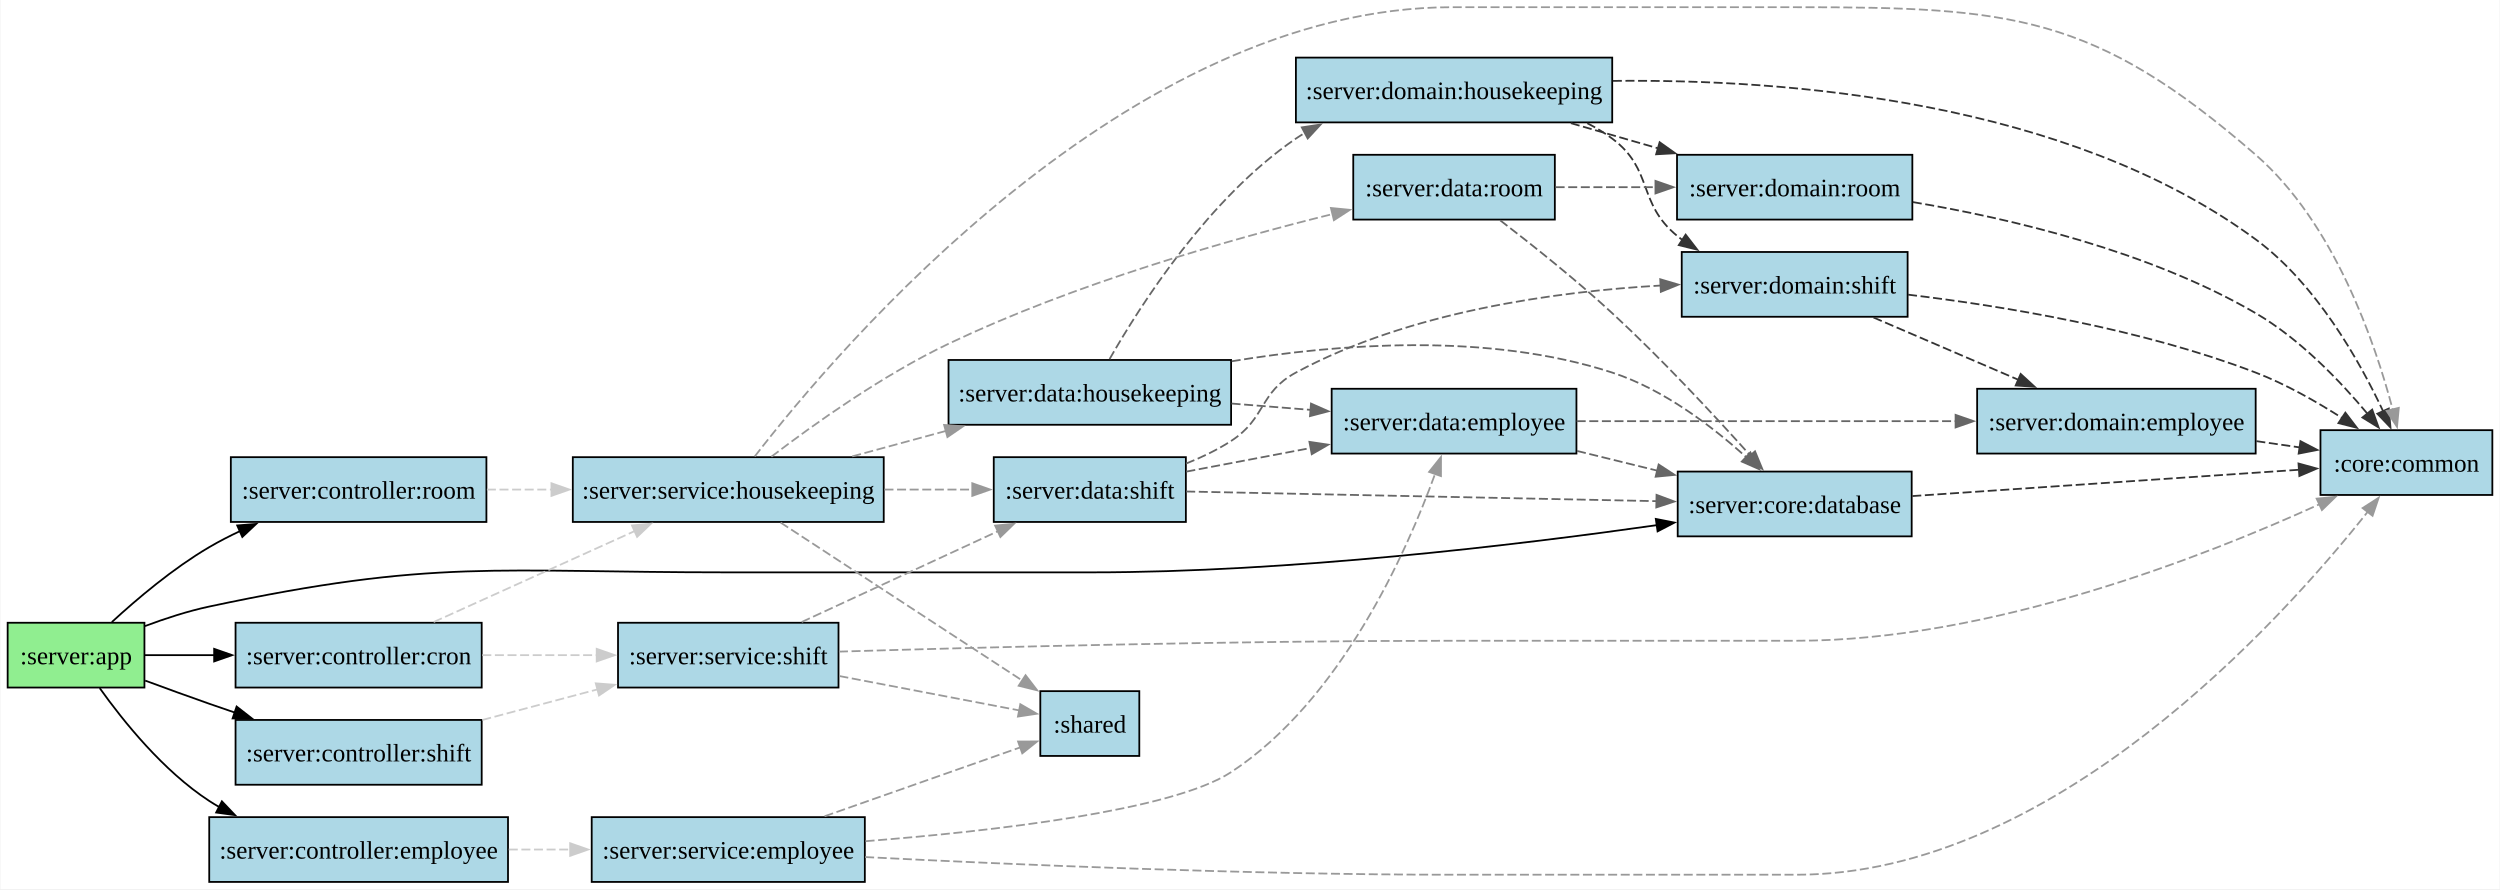
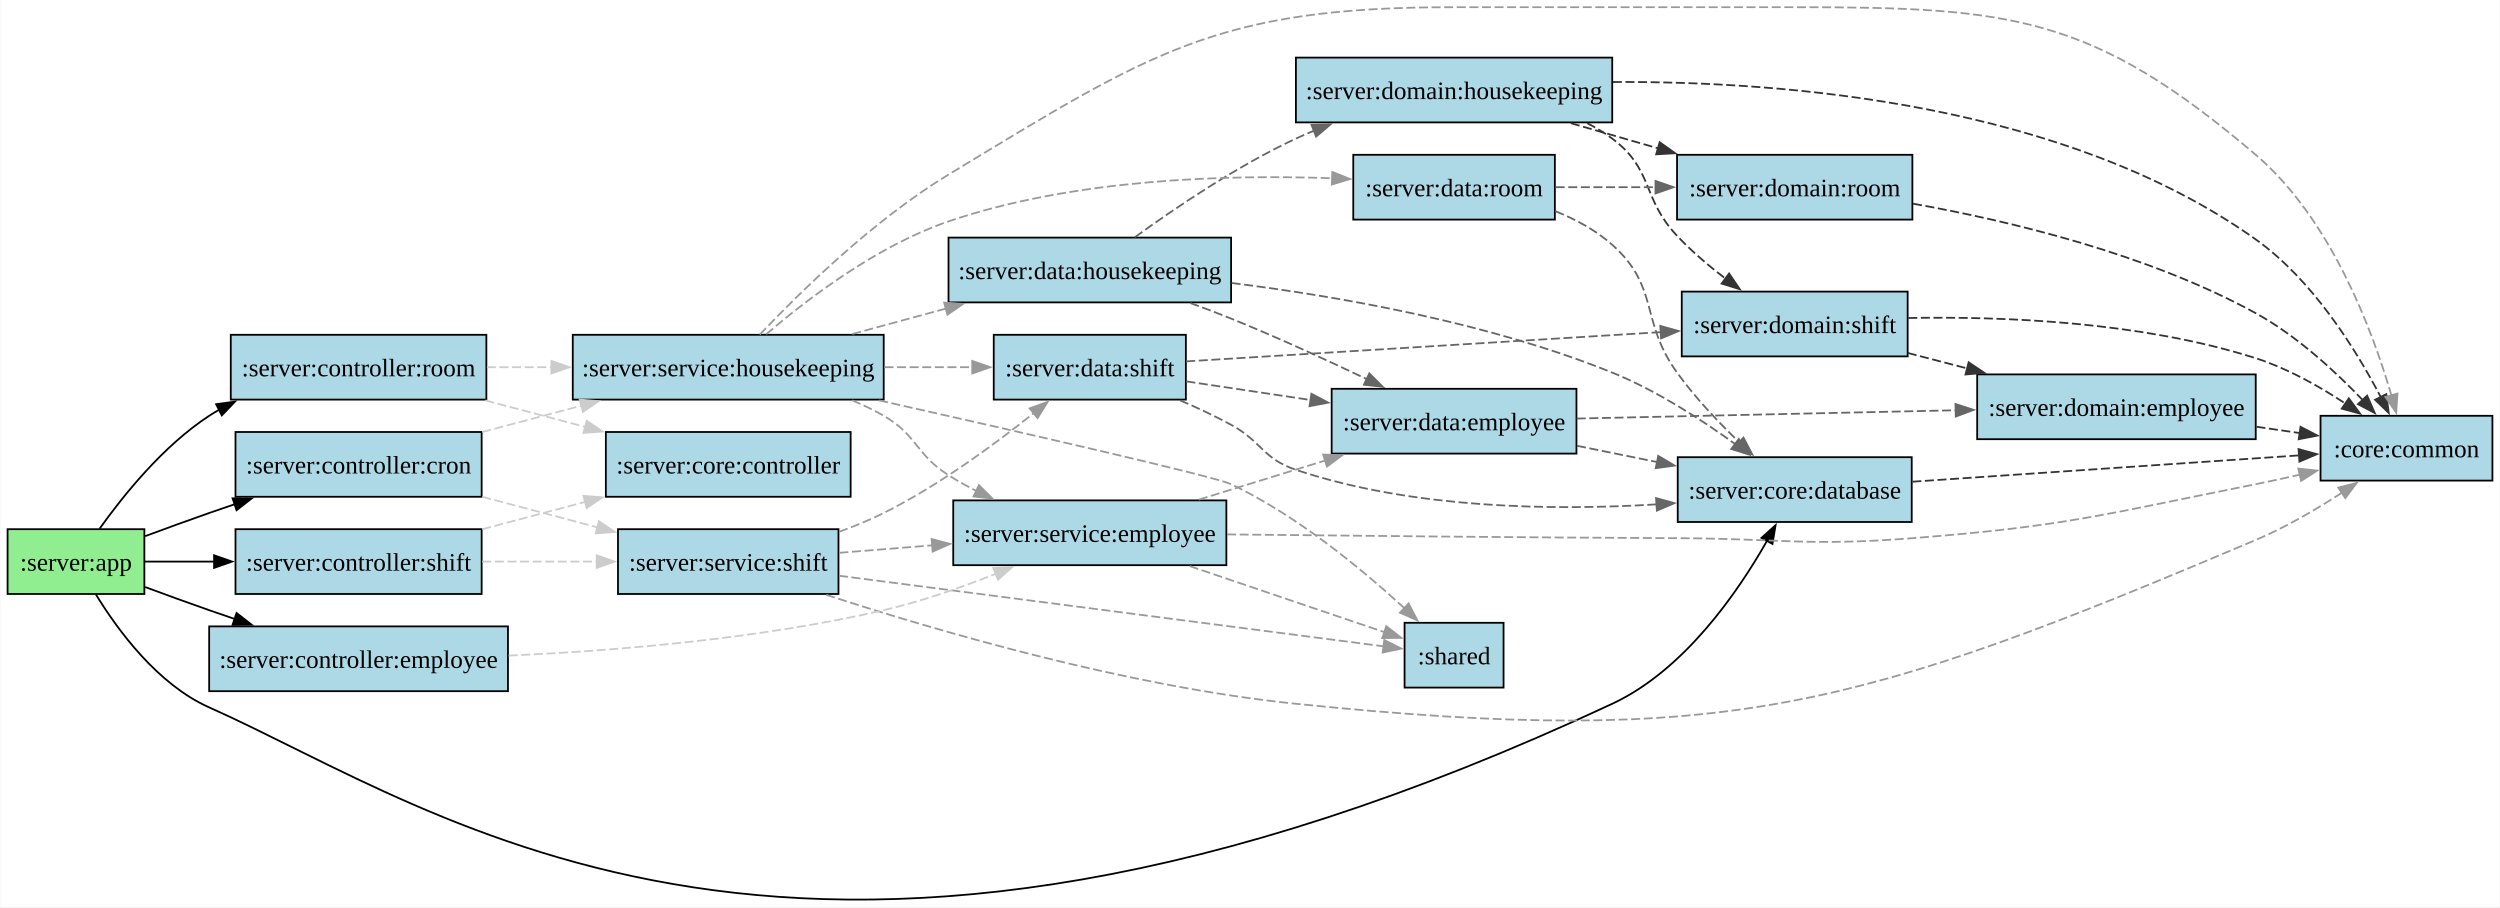
- <svg xmlns="http://www.w3.org/2000/svg" width="1852" height="494pt" viewBox="0 0 1388.5 494">
+ <svg xmlns="http://www.w3.org/2000/svg" width="1852" height="672" viewBox="0 0 1388.5 503.97">
  <g class="graph">
-     <path fill="#fff" d="M0 494V0h1388.5v494z" />
-     <g class="node">
-       <path fill="#90ee90" stroke="#000" d="M80 346H4v36h76z" />
-       <text x="38" y="-120.95" font-family="Times New Roman,serif" font-size="14" text-anchor="middle" transform="translate(4 490)">:server:app</text>
-     </g>
-     <g class="node">
-       <path fill="#add8e6" stroke="#000" d="M270 254H128v36h142z" />
-       <text x="195" y="-212.95" font-family="Times New Roman,serif" font-size="14" text-anchor="middle" transform="translate(4 490)">:server:controller:room</text>
-     </g>
-     <g stroke="#000" class="edge">
-       <path fill="none" d="M61.88 345.63C75.92 332.71 96.04 315.69 116 304c5.49-3.22 11.36-6.23 17.35-9.03" />
-       <path d="m131.54 291.94 10.56-.85-7.72 7.25z" />
-     </g>
-     <g class="node">
-       <path fill="#add8e6" stroke="#000" d="M1061.88 262h-130v36h130z" />
-       <text x="992.88" y="-204.95" font-family="Times New Roman,serif" font-size="14" text-anchor="middle" transform="translate(4 490)">:server:core:database</text>
-     </g>
-     <g stroke="#000" class="edge">
-       <path fill="none" d="M80.27 347.86c11.28-4.23 23.84-8.32 35.73-10.86 125.19-26.7 159.37-19 287.38-19h202.87c109.64 0 235.81-15.09 314.15-26.25" />
-       <path d="m919.71 288.31 10.39 2.04-9.39 4.89z" />
-     </g>
-     <g class="node">
-       <path fill="#add8e6" stroke="#000" d="M267.38 400H130.62v36h136.76z" />
-       <text x="195" y="-66.95" font-family="Times New Roman,serif" font-size="14" text-anchor="middle" transform="translate(4 490)">:server:controller:shift</text>
-     </g>
-     <g stroke="#000" class="edge">
-       <path fill="none" d="M80.42 378.14c11.39 4.22 23.97 8.8 35.58 12.86 4.66 1.63 9.48 3.29 14.34 4.94" />
-       <path d="m131.21 392.54 8.36 6.51-10.59.12z" />
-     </g>
-     <g class="node">
-       <path fill="#add8e6" stroke="#000" d="M267.38 346H130.62v36h136.76z" />
-       <text x="195" y="-120.95" font-family="Times New Roman,serif" font-size="14" text-anchor="middle" transform="translate(4 490)">:server:controller:cron</text>
-     </g>
-     <g stroke="#000" class="edge">
-       <path fill="none" d="M80.13 364h38.77" />
-       <path d="m118.73 360.5 10 3.5-10 3.5z" />
-     </g>
-     <g class="node">
-       <path fill="#add8e6" stroke="#000" d="M282 454H116v36h166z" />
-       <text x="195" y="-12.95" font-family="Times New Roman,serif" font-size="14" text-anchor="middle" transform="translate(4 490)">:server:controller:employee</text>
-     </g>
-     <g stroke="#000" class="edge">
-       <path fill="none" d="M55.15 382.31C68.18 400.61 90.47 428.36 116 445q2.76 1.8 5.67 3.45" />
-       <path d="m123.03 445.21 7.31 7.67-10.5-1.44z" />
-     </g>
-     <g class="node">
-       <path fill="#add8e6" stroke="#000" d="M480.25 454H328.5v36h151.75z" />
-       <text x="400.38" y="-12.95" font-family="Times New Roman,serif" font-size="14" text-anchor="middle" transform="translate(4 490)">:server:service:employee</text>
-     </g>
-     <g class="node">
-       <path fill="#add8e6" stroke="#000" d="M632.75 384h-55v36h55z" />
-       <text x="601.25" y="-82.95" font-family="Times New Roman,serif" font-size="14" text-anchor="middle" transform="translate(4 490)">:shared</text>
-     </g>
-     <g stroke="#999" class="edge">
-       <path fill="none" stroke-dasharray="5,2" d="M457.89 453.52c34.23-12.05 78.09-27.49 108.84-38.31" />
-       <path fill="#999" d="m565.39 411.97 10.6-.02-8.27 6.62z" />
-     </g>
-     <g class="node">
-       <path fill="#add8e6" stroke="#000" d="M1384.5 239H1289v36h95.5z" />
-       <text x="1332.75" y="-227.95" font-family="Times New Roman,serif" font-size="14" text-anchor="middle" transform="translate(4 490)">:core:common</text>
-     </g>
-     <g stroke="#999" class="edge">
-       <path fill="none" stroke-dasharray="5,2" d="M480.41 476.18C561 480.31 692.83 486 806.62 486h191.26c142.26 0 269.18-140.83 317.34-201.61" />
-       <path fill="#999" d="m1312.42 282.28 8.91-5.73-3.39 10.04z" />
+     <path fill="#fff" d="M0 503.97V0h1388.5v503.97z" />
+     <g class="node">
+       <path fill="#90ee90" stroke="#000" d="M80 294H4v36h76z" />
+       <text x="38" y="-182.92" font-family="Times New Roman,serif" font-size="14" text-anchor="middle" transform="translate(4 499.97)">:server:app</text>
+     </g>
+     <g class="node">
+       <path fill="#add8e6" stroke="#000" d="M270 186H128v36h142z" />
+       <text x="195" y="-290.92" font-family="Times New Roman,serif" font-size="14" text-anchor="middle" transform="translate(4 499.97)">:server:controller:room</text>
+     </g>
+     <g stroke="#000" class="edge">
+       <path fill="none" d="M55.15 293.7C68.18 275.4 90.47 247.65 116 231c1.84-1.19 3.73-2.34 5.67-3.44" />
+       <path d="m119.84 224.56 10.5-1.44-7.31 7.67z" />
+     </g>
+     <g class="node">
+       <path fill="#add8e6" stroke="#000" d="M1061.88 254h-130v36h130z" />
+       <text x="992.88" y="-222.92" font-family="Times New Roman,serif" font-size="14" text-anchor="middle" transform="translate(4 499.97)">:server:core:database</text>
+     </g>
+     <g stroke="#000" class="edge">
+       <path fill="none" d="M53.08 330.26C65.12 349.96 87.29 380.23 116 393c130.23 57.95 326.86 209.26 779.5-2 39.92-18.63 69.69-61.77 86.06-90.66" />
+       <path d="m978.39 298.84 7.86-7.1-1.72 10.46z" />
+     </g>
+     <g class="node">
+       <path fill="#add8e6" stroke="#000" d="M267.38 294H130.62v36h136.76z" />
+       <text x="195" y="-182.92" font-family="Times New Roman,serif" font-size="14" text-anchor="middle" transform="translate(4 499.97)">:server:controller:shift</text>
+     </g>
+     <g stroke="#000" class="edge">
+       <path fill="none" d="M80.13 312h38.77" />
+       <path d="m118.73 308.5 10 3.5-10 3.5z" />
+     </g>
+     <g class="node">
+       <path fill="#add8e6" stroke="#000" d="M267.38 240H130.62v36h136.76z" />
+       <text x="195" y="-236.92" font-family="Times New Roman,serif" font-size="14" text-anchor="middle" transform="translate(4 499.97)">:server:controller:cron</text>
+     </g>
+     <g stroke="#000" class="edge">
+       <path fill="none" d="M80.42 297.87c11.39-4.22 23.97-8.81 35.58-12.87 4.66-1.62 9.48-3.28 14.34-4.93" />
+       <path d="m128.98 276.83 10.59.13-8.36 6.51z" />
+     </g>
+     <g class="node">
+       <path fill="#add8e6" stroke="#000" d="M282 348H116v36h166z" />
+       <text x="195" y="-128.92" font-family="Times New Roman,serif" font-size="14" text-anchor="middle" transform="translate(4 499.97)">:server:controller:employee</text>
+     </g>
+     <g stroke="#000" class="edge">
+       <path fill="none" d="M80.42 326.14c11.39 4.22 23.97 8.81 35.58 12.86 4.66 1.63 9.48 3.29 14.34 4.94" />
+       <path d="m131.21 340.54 8.36 6.51-10.59.12z" />
+     </g>
+     <g class="node">
+       <path fill="#add8e6" stroke="#000" d="M681.12 278H529.38v36h151.74z" />
+       <text x="601.25" y="-198.92" font-family="Times New Roman,serif" font-size="14" text-anchor="middle" transform="translate(4 499.97)">:server:service:employee</text>
+     </g>
+     <g class="node">
+       <path fill="#add8e6" stroke="#000" d="M835.12 346h-55v36h55z" />
+       <text x="803.62" y="-130.92" font-family="Times New Roman,serif" font-size="14" text-anchor="middle" transform="translate(4 499.97)">:shared</text>
+     </g>
+     <g stroke="#999" class="edge">
+       <path fill="none" stroke-dasharray="5,2" d="M660.74 314.5c34.37 11.66 77.87 26.42 108.39 36.78" />
+       <path fill="#999" d="m769.97 347.87 8.35 6.53-10.6.1z" />
+     </g>
+     <g class="node">
+       <path fill="#add8e6" stroke="#000" d="M1384.5 231H1289v36h95.5z" />
+       <text x="1332.75" y="-245.92" font-family="Times New Roman,serif" font-size="14" text-anchor="middle" transform="translate(4 499.97)">:core:common</text>
+     </g>
+     <g stroke="#999" class="edge">
+       <path fill="none" stroke-dasharray="5,2" d="M681.5 296.9c65.92.73 164.31 1.71 250 2.1 58.11.27 72.82 4.53 130.75 0 85.56-6.68 106.58-13.23 190.75-30 7.97-1.58 16.34-3.41 24.56-5.3" />
+       <path fill="#999" d="m1276.63 260.32 10.53 1.12-8.93 5.69z" />
    </g>
    <g class="node">
      <path fill="#add8e6" stroke="#000" d="M875.62 216h-136v36h136z" />
-       <text x="803.62" y="-250.95" font-family="Times New Roman,serif" font-size="14" text-anchor="middle" transform="translate(4 490)">:server:data:employee</text>
-     </g>
-     <g stroke="#999" class="edge">
-       <path fill="none" stroke-dasharray="5,2" d="M480.66 467.37c70.76-5.58 170.54-17 203.09-38.37 60.95-40.01 97.39-121.86 113.33-165.71" />
-       <path fill="#999" d="m793.75 262.2 6.61-8.28-.01 10.6z" />
-     </g>
-     <g class="node">
-       <path fill="#add8e6" stroke="#000" d="M683.75 200h-157v36h157z" />
-       <text x="601.25" y="-266.95" font-family="Times New Roman,serif" font-size="14" text-anchor="middle" transform="translate(4 490)">:server:data:housekeeping</text>
+       <text x="803.62" y="-260.92" font-family="Times New Roman,serif" font-size="14" text-anchor="middle" transform="translate(4 499.97)">:server:data:employee</text>
+     </g>
+     <g stroke="#999" class="edge">
+       <path fill="none" stroke-dasharray="5,2" d="M665.83 277.57c22.11-6.84 47.39-14.66 70.38-21.78" />
+       <path fill="#999" d="m734.9 252.53 10.59.39-8.52 6.3z" />
+     </g>
+     <g class="node">
+       <path fill="#add8e6" stroke="#000" d="M683.75 132h-157v36h157z" />
+       <text x="601.25" y="-344.92" font-family="Times New Roman,serif" font-size="14" text-anchor="middle" transform="translate(4 499.97)">:server:data:housekeeping</text>
    </g>
    <g class="node">
      <path fill="#add8e6" stroke="#000" d="M895.5 32H719.75v36H895.5z" />
-       <text x="803.62" y="-434.95" font-family="Times New Roman,serif" font-size="14" text-anchor="middle" transform="translate(4 490)">:server:domain:housekeeping</text>
-     </g>
-     <g stroke="#666" class="edge">
-       <path fill="none" stroke-dasharray="5,2" d="M616.23 199.51c17.17-30.1 55.19-89.64 103.52-122.51 1.62-1.1 3.28-2.15 4.98-3.17" />
-       <path fill="#666" d="m723.03 70.77 10.47-1.6-7.19 7.78z" />
-     </g>
-     <g stroke="#666" class="edge">
-       <path fill="none" stroke-dasharray="5,2" d="M684.07 200.73c59.41-9.81 142.49-16.15 211.43 6.27 28.48 9.26 55.62 29.98 74.48 46.99" />
-       <path fill="#666" d="m972.26 251.33 4.93 9.37-9.7-4.25z" />
-     </g>
-     <g stroke="#666" class="edge">
-       <path fill="none" stroke-dasharray="5,2" d="M684.01 224.21c14.41 1.15 29.47 2.35 43.91 3.51" />
-       <path fill="#666" d="m728.14 224.22 9.69 4.29-10.25 2.69z" />
-     </g>
-     <g stroke="#333" class="edge">
-       <path fill="none" stroke-dasharray="5,2" d="M895.86 44.95C992.35 43.84 1148.03 55.83 1253 133c33.5 24.63 57.55 67.19 70.81 95.47" />
-       <path fill="#333" d="m1326.97 226.97.93 10.55-7.31-7.67z" />
-     </g>
-     <g class="node">
-       <path fill="#add8e6" stroke="#000" d="M1059.62 140h-125.5v36h125.5z" />
-       <text x="992.88" y="-326.95" font-family="Times New Roman,serif" font-size="14" text-anchor="middle" transform="translate(4 490)">:server:domain:shift</text>
-     </g>
-     <g stroke="#333" class="edge">
-       <path fill="none" stroke-dasharray="5,2" d="M881.61 68.44c4.9 2.51 9.59 5.34 13.89 8.56 23.1 17.27 13.75 35.64 36 54a75 75 0 0 0 2.95 2.31" />
-       <path fill="#333" d="m936.29 130.34 6.48 8.38-10.3-2.52z" />
+       <text x="803.62" y="-444.92" font-family="Times New Roman,serif" font-size="14" text-anchor="middle" transform="translate(4 499.97)">:server:domain:housekeeping</text>
+     </g>
+     <g stroke="#666" class="edge">
+       <path fill="none" stroke-dasharray="5,2" d="M630.37 131.74c22.25-16.16 56.68-39.48 89.38-54.74 3.29-1.53 6.69-3.01 10.16-4.43" />
+       <path fill="#666" d="m728.45 69.39 10.59-.34-8.07 6.87z" />
+     </g>
+     <g stroke="#666" class="edge">
+       <path fill="none" stroke-dasharray="5,2" d="M684.05 157.23c59.57 7.44 142.89 22.02 211.45 49.77 24.53 9.93 49.52 26.09 68.42 39.81" />
+       <path fill="#666" d="m965.8 243.84 5.94 8.77-10.12-3.15z" />
+     </g>
+     <g stroke="#666" class="edge">
+       <path fill="none" stroke-dasharray="5,2" d="M661.12 168.36c7.65 2.78 15.37 5.7 22.63 8.64 25.21 10.22 52.73 22.84 75.32 33.61" />
+       <path fill="#666" d="m760.54 207.43 7.5 7.48-10.53-1.17z" />
+     </g>
+     <g stroke="#333" class="edge">
+       <path fill="none" stroke-dasharray="5,2" d="M895.85 45.56C991.98 45.04 1147 57.59 1253 133c31.71 22.57 55.7 61.21 69.48 87.64" />
+       <path fill="#333" d="m1325.54 218.94 1.37 10.51-7.62-7.36z" />
+     </g>
+     <g class="node">
+       <path fill="#add8e6" stroke="#000" d="M1059.62 162h-125.5v36h125.5z" />
+       <text x="992.88" y="-314.92" font-family="Times New Roman,serif" font-size="14" text-anchor="middle" transform="translate(4 499.97)">:server:domain:shift</text>
+     </g>
+     <g stroke="#333" class="edge">
+       <path fill="none" stroke-dasharray="5,2" d="M881.61 68.45c4.9 2.5 9.59 5.34 13.89 8.55 23.1 17.28 16.25 32.98 36 54 8.01 8.53 17.61 16.69 26.93 23.82" />
+       <path fill="#333" d="m960.41 151.93 5.96 8.76-10.12-3.13z" />
    </g>
    <g class="node">
      <path fill="#add8e6" stroke="#000" d="M1062.25 86H931.5v36h130.75z" />
-       <text x="992.88" y="-380.95" font-family="Times New Roman,serif" font-size="14" text-anchor="middle" transform="translate(4 490)">:server:domain:room</text>
-     </g>
-     <g stroke="#333" class="edge">
-       <path fill="none" stroke-dasharray="5,2" d="M872.54 68.43c15.58 4.5 32.39 9.34 48.43 13.97" />
-       <path fill="#333" d="m921.84 79.01 8.63 6.13-10.57.59z" />
-     </g>
-     <g class="node">
-       <path fill="#add8e6" stroke="#000" d="M490.75 254H318v36h172.75z" />
-       <text x="400.38" y="-212.95" font-family="Times New Roman,serif" font-size="14" text-anchor="middle" transform="translate(4 490)">:server:service:housekeeping</text>
-     </g>
-     <g stroke="#ccc" class="edge">
-       <path fill="none" stroke-dasharray="5,2" d="M270.27 272h36.21" />
-       <path fill="#ccc" d="m306.14 268.5 10 3.5-10 3.5z" />
-     </g>
-     <g stroke="#999" class="edge">
-       <path fill="none" stroke-dasharray="5,2" d="M433.45 290.35c35.23 23.03 95.74 62.59 134.48 87.91" />
-       <path fill="#999" d="m569.55 375.14 6.46 8.4-10.29-2.54z" />
-     </g>
-     <g stroke="#999" class="edge">
-       <path fill="none" stroke-dasharray="5,2" d="M473.26 253.57c16.87-4.58 35.08-9.53 52.42-14.24" />
-       <path fill="#999" d="m524.3 236.08 10.57.76-8.73 6z" />
-     </g>
-     <g stroke="#999" class="edge">
-       <path fill="none" stroke-dasharray="5,2" d="M419.1 253.58C465.92 193.03 626.52 4 806.62 4h191.26c119.1 0 165.23 3.87 255.12 82 43.54 37.84 66.21 103.8 76.21 141.79" />
-       <path fill="#999" d="m1332.52 226.6-.98 10.55-5.81-8.86z" />
-     </g>
-     <g class="node">
-       <path fill="#add8e6" stroke="#000" d="M658.62 254H551.88v36h106.74z" />
-       <text x="601.25" y="-212.95" font-family="Times New Roman,serif" font-size="14" text-anchor="middle" transform="translate(4 490)">:server:data:shift</text>
-     </g>
-     <g stroke="#999" class="edge">
-       <path fill="none" stroke-dasharray="5,2" d="M491.16 272h49.16" />
-       <path fill="#999" d="m539.94 268.5 10 3.5-10 3.5z" />
+       <text x="992.88" y="-390.92" font-family="Times New Roman,serif" font-size="14" text-anchor="middle" transform="translate(4 499.97)">:server:domain:room</text>
+     </g>
+     <g stroke="#333" class="edge">
+       <path fill="none" stroke-dasharray="5,2" d="M872.54 68.44c15.58 4.49 32.39 9.34 48.43 13.96" />
+       <path fill="#333" d="m921.84 79.01 8.63 6.13-10.57.6z" />
+     </g>
+     <g class="node">
+       <path fill="#add8e6" stroke="#000" d="M490.75 186H318v36h172.75z" />
+       <text x="400.38" y="-290.92" font-family="Times New Roman,serif" font-size="14" text-anchor="middle" transform="translate(4 499.97)">:server:service:housekeeping</text>
+     </g>
+     <g stroke="#ccc" class="edge">
+       <path fill="none" stroke-dasharray="5,2" d="M270.27 204h36.21" />
+       <path fill="#ccc" d="m306.14 200.5 10 3.5-10 3.5z" />
+     </g>
+     <g class="node">
+       <path fill="#add8e6" stroke="#000" d="M472.38 240h-136v36h136z" />
+       <text x="400.38" y="-236.92" font-family="Times New Roman,serif" font-size="14" text-anchor="middle" transform="translate(4 499.97)">:server:core:controller</text>
+     </g>
+     <g stroke="#ccc" class="edge">
+       <path fill="none" stroke-dasharray="5,2" d="M269.42 222.44c17.91 4.75 37.3 9.9 55.62 14.77" />
+       <path fill="#ccc" d="m325.76 233.77 8.76 5.95-10.56.82z" />
+     </g>
+     <g stroke="#999" class="edge">
+       <path fill="none" stroke-dasharray="5,2" d="M473.21 222.4c6.08 2.55 12.02 5.41 17.54 8.6 18.79 10.87 17.69 21.35 36 33 4.86 3.1 10.08 6 15.42 8.7" />
+       <path fill="#999" d="m543.64 269.52 7.53 7.46-10.54-1.13z" />
+     </g>
+     <g stroke="#999" class="edge">
+       <path fill="none" stroke-dasharray="5,2" d="M488.2 222.44c78.75 17.67 186.53 42.28 195.55 46.56 36.71 17.46 72.79 47.29 96.26 68.88" />
+       <path fill="#999" d="m782.35 335.28 4.9 9.39-9.69-4.28z" />
+     </g>
+     <g stroke="#999" class="edge">
+       <path fill="none" stroke-dasharray="5,2" d="M473.26 185.57c16.87-4.58 35.08-9.52 52.42-14.23" />
+       <path fill="#999" d="m524.3 168.09 10.57.75-8.73 6z" />
+     </g>
+     <g stroke="#999" class="edge">
+       <path fill="none" stroke-dasharray="5,2" d="M421.89 185.89c22-23.24 63.05-63.57 104.86-88.89C638.88 29.13 675.55 4 806.62 4h191.26c119.1 0 164.49 4.73 255.12 82 41.73 35.58 64.83 97.4 75.43 133.82" />
+       <path fill="#999" d="m1331.74 218.66-.7 10.57-6.04-8.7z" />
+     </g>
+     <g class="node">
+       <path fill="#add8e6" stroke="#000" d="M658.62 186H551.88v36h106.74z" />
+       <text x="601.25" y="-290.92" font-family="Times New Roman,serif" font-size="14" text-anchor="middle" transform="translate(4 499.97)">:server:data:shift</text>
+     </g>
+     <g stroke="#999" class="edge">
+       <path fill="none" stroke-dasharray="5,2" d="M491.16 204h49.16" />
+       <path fill="#999" d="m539.94 200.5 10 3.5-10 3.5z" />
    </g>
    <g class="node">
      <path fill="#add8e6" stroke="#000" d="M863.62 86h-112v36h112z" />
-       <text x="803.62" y="-380.95" font-family="Times New Roman,serif" font-size="14" text-anchor="middle" transform="translate(4 490)">:server:data:room</text>
-     </g>
-     <g stroke="#999" class="edge">
-       <path fill="none" stroke-dasharray="5,2" d="M428.34 253.73c23.56-18.01 61.82-45.28 98.41-62.73 69.9-33.33 155.6-57.78 213.62-72.13" />
-       <path fill="#999" d="m739.21 115.55 10.55 1.03-8.89 5.77z" />
-     </g>
-     <g stroke="#333" class="edge">
-       <path fill="none" stroke-dasharray="5,2" d="M1062.22 275.62c62.06-4.22 155.16-10.56 215.13-14.64" />
-       <path fill="#333" d="m1276.79 257.51 10.22 2.81-9.74 4.17z" />
-     </g>
-     <g stroke="#666" class="edge">
-       <path fill="none" stroke-dasharray="5,2" d="M658.8 273.08c67.41 1.38 184.79 3.79 261.71 5.37" />
-       <path fill="#666" d="m920.12 274.94 9.93 3.71-10.07 3.29z" />
-     </g>
-     <g stroke="#666" class="edge">
-       <path fill="none" stroke-dasharray="5,2" d="M658.9 262.02c21.12-4.01 45.92-8.71 69.1-13.11" />
-       <path fill="#666" d="m727.26 245.49 10.48 1.57-9.18 5.31z" />
-     </g>
-     <g stroke="#666" class="edge">
-       <path fill="none" stroke-dasharray="5,2" d="M658.72 257.57c8.7-3.46 17.37-7.62 25.03-12.57 19.54-12.63 15.52-26.97 36-38 62.99-33.93 144.65-45.05 202.79-48.37" />
-       <path fill="#666" d="m922.17 155.15 10.16 2.99-9.81 4z" />
-     </g>
-     <g stroke="#666" class="edge">
-       <path fill="none" stroke-dasharray="5,2" d="M875.96 250.54c14.46 3.55 29.82 7.33 44.56 10.95" />
-       <path fill="#666" d="m921.29 258.07 8.88 5.79-10.55 1.01z" />
-     </g>
-     <g class="node">
-       <path fill="#add8e6" stroke="#000" d="M1253 216h-154.75v36H1253z" />
-       <text x="1171.62" y="-250.95" font-family="Times New Roman,serif" font-size="14" text-anchor="middle" transform="translate(4 490)">:server:domain:employee</text>
-     </g>
-     <g stroke="#666" class="edge">
-       <path fill="none" stroke-dasharray="5,2" d="M875.76 234h210.61" />
-       <path fill="#666" d="m1086.27 230.5 10 3.5-10 3.5z" />
-     </g>
-     <g class="node">
-       <path fill="#add8e6" stroke="#000" d="M465.62 346h-122.5v36h122.5z" />
-       <text x="400.38" y="-120.95" font-family="Times New Roman,serif" font-size="14" text-anchor="middle" transform="translate(4 490)">:server:service:shift</text>
-     </g>
-     <g stroke="#ccc" class="edge">
-       <path fill="none" stroke-dasharray="5,2" d="M267.72 400.02c20.57-5.46 43.23-11.48 64.05-17.01" />
-       <path fill="#ccc" d="m330.76 379.66 10.57.81-8.77 5.95z" />
-     </g>
-     <g stroke="#999" class="edge">
-       <path fill="none" stroke-dasharray="5,2" d="M466.12 375.61c32.63 6.23 71.85 13.73 100.14 19.13" />
-       <path fill="#999" d="m566.64 391.25 9.16 5.31-10.48 1.57z" />
-     </g>
-     <g stroke="#999" class="edge">
-       <path fill="none" stroke-dasharray="5,2" d="M465.87 362.04c78.54-2.37 219.87-6.04 340.75-6.04h191.26c107.4 0 226.55-46.64 290.71-75.9" />
-       <path fill="#999" d="m1286.87 277.04 10.54-1.02-7.6 7.38z" />
-     </g>
-     <g stroke="#999" class="edge">
-       <path fill="none" stroke-dasharray="5,2" d="M445.14 345.6c31.44-14.54 75.5-34.92 109.28-50.55" />
-       <path fill="#999" d="m552.63 292.02 10.55-1.02-7.61 7.38z" />
-     </g>
-     <g stroke="#333" class="edge">
-       <path fill="none" stroke-dasharray="5,2" d="M1059.86 163.71c52.74 6.3 129.77 18.96 193.14 43.29 16.68 6.4 33.79 16.13 48.1 25.3" />
-       <path fill="#333" d="m1302.83 229.25 6.42 8.43-10.28-2.59z" />
-     </g>
-     <g stroke="#333" class="edge">
-       <path fill="none" stroke-dasharray="5,2" d="M1040.66 176.4c24.25 10.42 54.79 23.56 80.6 34.65" />
-       <path fill="#333" d="m1122.43 207.75 7.8 7.16-10.57-.73z" />
-     </g>
-     <g stroke="#ccc" class="edge">
-       <path fill="none" stroke-dasharray="5,2" d="M240.67 345.6c32.14-14.54 77.2-34.92 111.75-50.55" />
-       <path fill="#ccc" d="m350.85 291.92 10.55-.93-7.67 7.31z" />
-     </g>
-     <g stroke="#ccc" class="edge">
-       <path fill="none" stroke-dasharray="5,2" d="M267.72 364h63.76" />
-       <path fill="#ccc" d="m331.28 360.5 10 3.5-10 3.5z" />
-     </g>
-     <g stroke="#333" class="edge">
-       <path fill="none" stroke-dasharray="5,2" d="M1062.52 112.28c53.85 9.04 131.04 27.11 190.48 61.72 24.52 14.28 46.88 37.63 62.16 55.93" />
-       <path fill="#333" d="m1317.74 227.56 3.58 9.97-9.02-5.56z" />
-     </g>
-     <g stroke="#333" class="edge">
-       <path fill="none" stroke-dasharray="5,2" d="M1253.39 245.1c8.12 1.17 16.27 2.35 24.13 3.48" />
-       <path fill="#333" d="m1277.88 245.1 9.4 4.89-10.4 2.04z" />
-     </g>
-     <g stroke="#666" class="edge">
-       <path fill="none" stroke-dasharray="5,2" d="M833.32 122.47c17.8 13.65 42.11 33.01 62.18 51.53 27.66 25.53 57.01 57.12 76.78 79.14" />
-       <path fill="#666" d="m974.83 250.74 4.04 9.79-9.27-5.13z" />
+       <text x="803.62" y="-390.92" font-family="Times New Roman,serif" font-size="14" text-anchor="middle" transform="translate(4 499.97)">:server:data:room</text>
+     </g>
+     <g stroke="#999" class="edge">
+       <path fill="none" stroke-dasharray="5,2" d="M425.48 185.68c22.72-19.45 61.7-49.2 101.27-62.68 70.02-23.83 155.46-26.07 213.39-23.95" />
+       <path fill="#999" d="m739.99 95.54 9.84 3.92-10.14 3.07z" />
+     </g>
+     <g stroke="#333" class="edge">
+       <path fill="none" stroke-dasharray="5,2" d="M1062.22 267.62c62.06-4.22 155.16-10.56 215.13-14.64" />
+       <path fill="#333" d="m1276.79 249.51 10.22 2.81-9.74 4.17z" />
+     </g>
+     <g stroke="#666" class="edge">
+       <path fill="none" stroke-dasharray="5,2" d="M655.37 222.41c9.59 4.11 19.43 8.72 28.38 13.59 17.1 9.33 17.53 18.81 36 25 65.11 21.83 143.74 22.69 200.41 19.2" />
+       <path fill="#666" d="m919.82 276.72 10.22 2.81-9.74 4.17z" />
+     </g>
+     <g stroke="#666" class="edge">
+       <path fill="none" stroke-dasharray="5,2" d="M658.9 211.89c21.12 3.16 45.92 6.87 69.1 10.34" />
+       <path fill="#666" d="m728.36 218.75 9.37 4.94-10.41 1.98z" />
+     </g>
+     <g stroke="#666" class="edge">
+       <path fill="none" stroke-dasharray="5,2" d="M658.8 200.77c68.1-4.2 187.21-11.53 264.07-16.27" />
+       <path fill="#666" d="m922.19 181.04 10.19 2.88-9.76 4.1z" />
+     </g>
+     <g stroke="#666" class="edge">
+       <path fill="none" stroke-dasharray="5,2" d="M875.96 247.67c14.46 2.93 29.82 6.05 44.56 9.04" />
+       <path fill="#666" d="m921.05 253.25 9.1 5.42-10.49 1.44z" />
+     </g>
+     <g class="node">
+       <path fill="#add8e6" stroke="#000" d="M1253 208h-154.75v36H1253z" />
+       <text x="1171.62" y="-268.92" font-family="Times New Roman,serif" font-size="14" text-anchor="middle" transform="translate(4 499.97)">:server:domain:employee</text>
+     </g>
+     <g stroke="#666" class="edge">
+       <path fill="none" stroke-dasharray="5,2" d="M875.76 232.54c59.18-1.3 145.83-3.19 210.61-4.61" />
+       <path fill="#666" d="m1086.2 224.44 10.07 3.28-9.92 3.71z" />
+     </g>
+     <g class="node">
+       <path fill="#add8e6" stroke="#000" d="M465.62 294h-122.5v36h122.5z" />
+       <text x="400.38" y="-182.92" font-family="Times New Roman,serif" font-size="14" text-anchor="middle" transform="translate(4 499.97)">:server:service:shift</text>
+     </g>
+     <g stroke="#ccc" class="edge">
+       <path fill="none" stroke-dasharray="5,2" d="M267.72 312h63.76" />
+       <path fill="#ccc" d="m331.28 308.5 10 3.5-10 3.5z" />
+     </g>
+     <g stroke="#ccc" class="edge">
+       <path fill="none" stroke-dasharray="5,2" d="M267.72 294.02c18.35-4.87 38.37-10.19 57.26-15.2" />
+       <path fill="#ccc" d="m323.92 275.48 10.57.82-8.77 5.94z" />
+     </g>
+     <g stroke="#999" class="edge">
+       <path fill="none" stroke-dasharray="5,2" d="M466.12 307.12c16.31-1.31 34.26-2.76 51.67-4.16" />
+       <path fill="#999" d="m517.37 299.48 10.25 2.69-9.69 4.29z" />
+     </g>
+     <g stroke="#999" class="edge">
+       <path fill="none" stroke-dasharray="5,2" d="M465.88 319.85c83.82 10.86 232.81 30.17 302.64 39.22" />
+       <path fill="#999" d="m768.85 355.58 9.47 4.76-10.37 2.18z" />
+     </g>
+     <g stroke="#999" class="edge">
+       <path fill="none" stroke-dasharray="5,2" d="M458.77 330.44c61.88 20.19 167.35 50.96 260.98 60.56 239.17 24.53 311.88 2.81 533.25-91 16.54-7 33.63-17 47.95-26.29" />
+       <path fill="#999" d="m1298.86 270.9 10.27-2.62-6.39 8.45z" />
+     </g>
+     <g stroke="#999" class="edge">
+       <path fill="none" stroke-dasharray="5,2" d="M466.02 295.44c8.47-3.07 16.94-6.55 24.73-10.44 30.32-15.13 61.42-37.94 83.38-55.5" />
+       <path fill="#999" d="m571.81 226.88 9.97-3.59-5.55 9.02z" />
+     </g>
+     <g stroke="#333" class="edge">
+       <path fill="none" stroke-dasharray="5,2" d="M1059.97 176.67c52.62-.97 129.46 2.04 193.03 22.33 17.54 5.6 35.24 15.58 49.74 25.16" />
+       <path fill="#333" d="m1304.72 221.27 6.27 8.54-10.23-2.77z" />
+     </g>
+     <g stroke="#333" class="edge">
+       <path fill="none" stroke-dasharray="5,2" d="M1059.69 196.09c10.68 2.78 21.93 5.71 33.04 8.6" />
+       <path fill="#333" d="m1093.5 201.28 8.8 5.9-10.56.87z" />
+     </g>
+     <g stroke="#ccc" class="edge">
+       <path fill="none" stroke-dasharray="5,2" d="M267.72 240.02c17.69-4.69 36.93-9.8 55.21-14.66" />
+       <path fill="#ccc" d="m321.84 222.03 10.56.82-8.76 5.95z" />
+     </g>
+     <g stroke="#ccc" class="edge">
+       <path fill="none" stroke-dasharray="5,2" d="M267.72 275.99c20.57 5.46 43.23 11.47 64.05 17" />
+       <path fill="#ccc" d="m332.56 289.58 8.77 5.95-10.57.82z" />
+     </g>
+     <g stroke="#333" class="edge">
+       <path fill="none" stroke-dasharray="5,2" d="M1062.62 113.16c53.55 9.54 130.29 27.86 190.38 60.84 22.72 12.48 44.28 32.38 59.69 48.55" />
+       <path fill="#333" d="m1314.9 219.78 4.24 9.71-9.37-4.95z" />
+     </g>
+     <g stroke="#333" class="edge">
+       <path fill="none" stroke-dasharray="5,2" d="M1253.39 237.1c8.12 1.17 16.27 2.35 24.13 3.49" />
+       <path fill="#333" d="m1277.88 237.1 9.4 4.9-10.4 2.03z" />
+     </g>
+     <g stroke="#666" class="edge">
+       <path fill="none" stroke-dasharray="5,2" d="M863.99 117.36c11.32 4.57 22.5 10.63 31.51 18.64 26.43 23.53 15.3 42.31 36 71 10.02 13.89 23.02 27.61 34.71 38.84" />
+       <path fill="#666" d="m968.42 243.12 4.91 9.39-9.69-4.28z" />
    </g>
    <g stroke="#666" class="edge">
      <path fill="none" stroke-dasharray="5,2" d="M864.05 104h55.55" />
      <path fill="#666" d="m919.52 100.5 10 3.5-10 3.5z" />
    </g>
    <g stroke="#ccc" class="edge">
-       <path fill="none" stroke-dasharray="5,2" d="M282.43 472h34.34" />
-       <path fill="#ccc" d="m316.53 468.5 10 3.5-10 3.5z" />
+       <path fill="none" stroke-dasharray="5,2" d="M282.4 364.25c58.73-2.67 139.2-9.25 208.35-25.25 20.86-4.82 43.05-12.59 62.22-20.21" />
+       <path fill="#ccc" d="m551.59 315.57 10.58-.53-7.94 7.02z" />
    </g>
  </g>
</svg>
